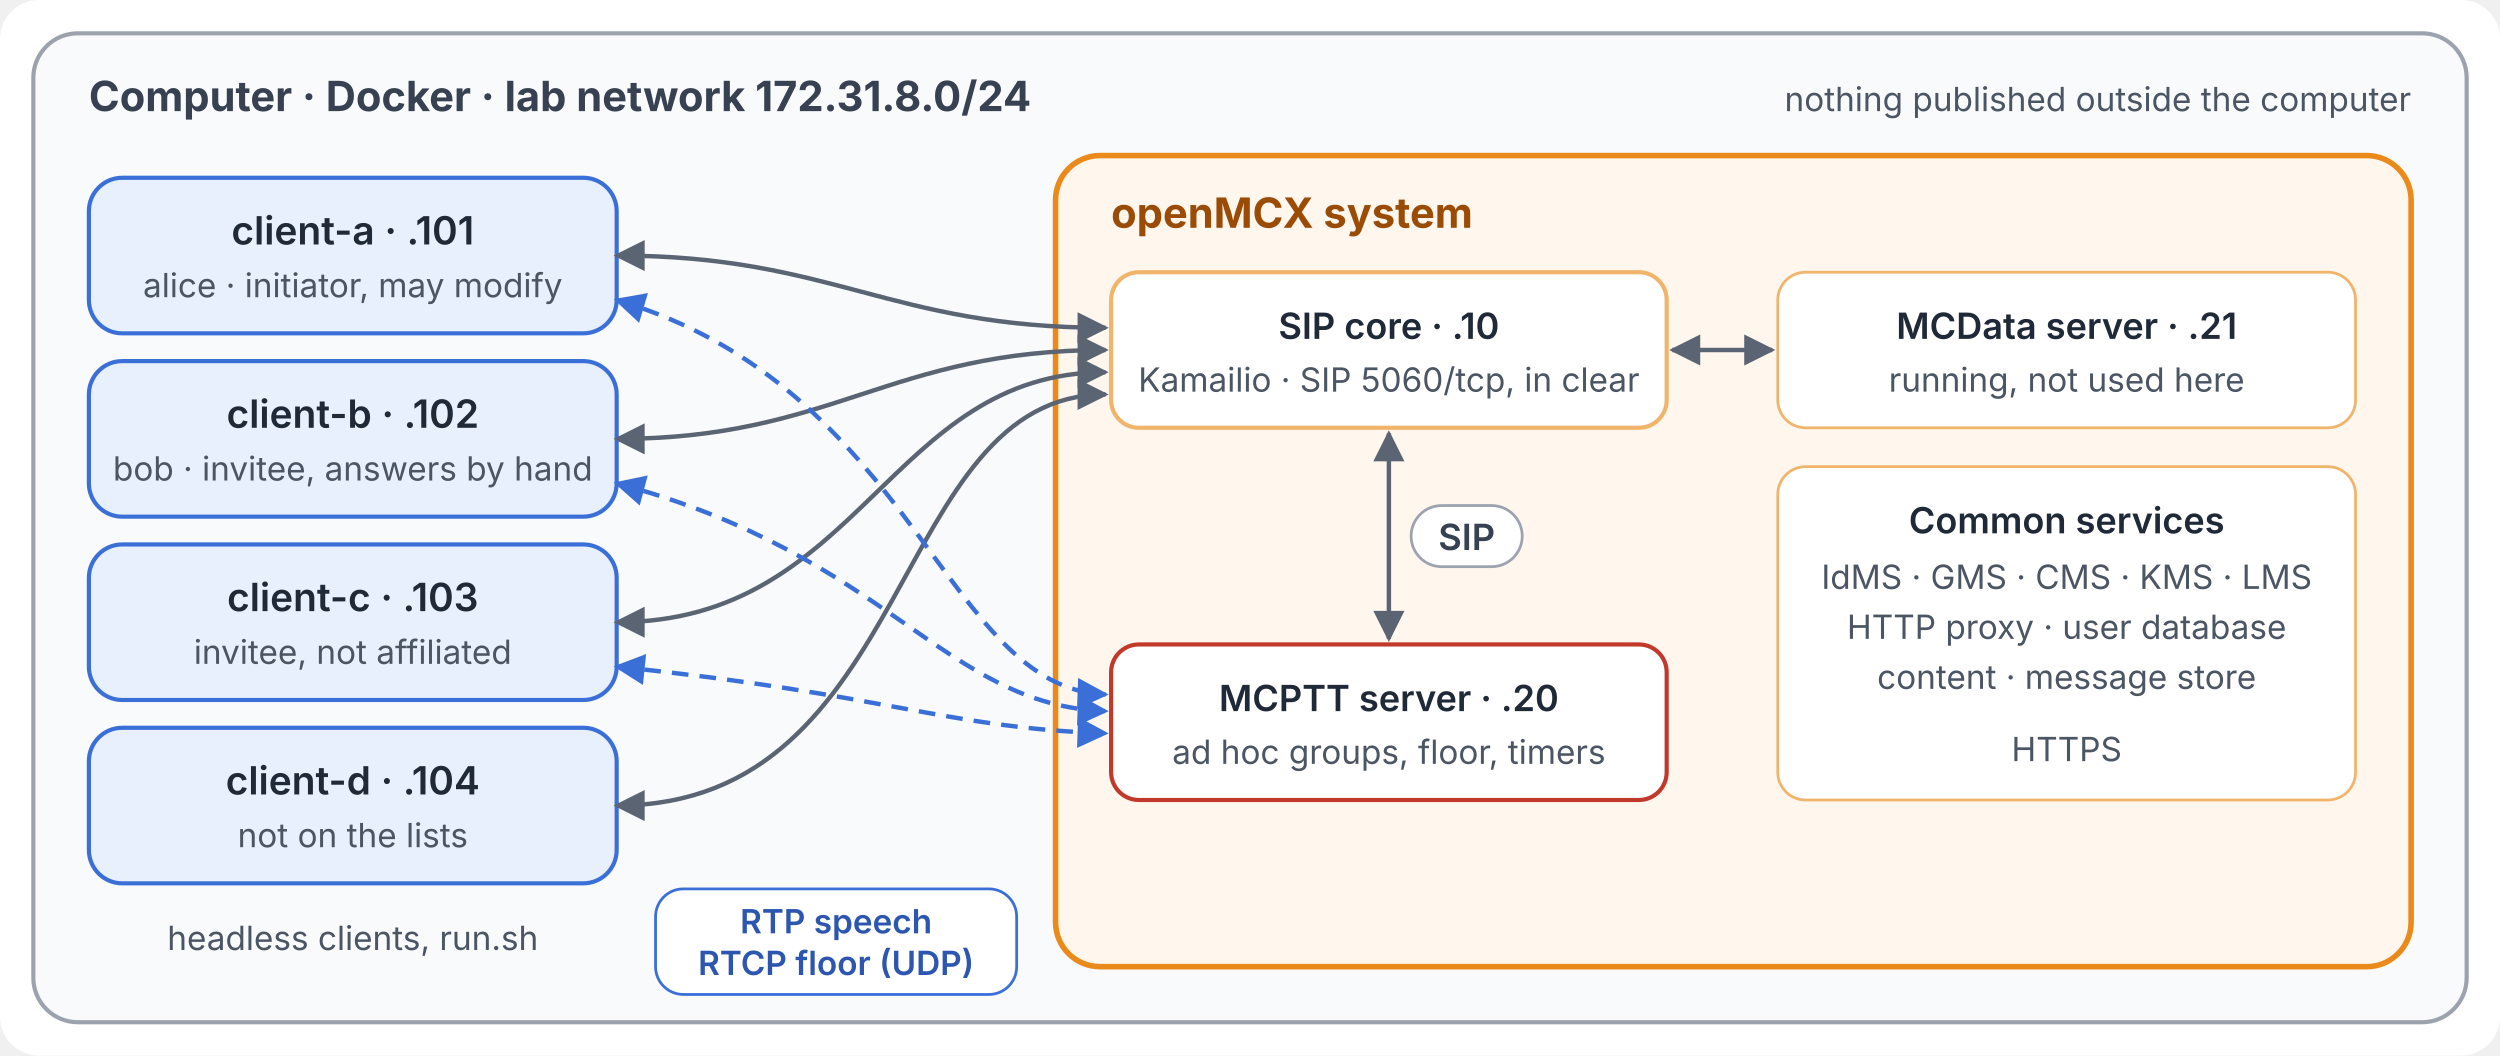
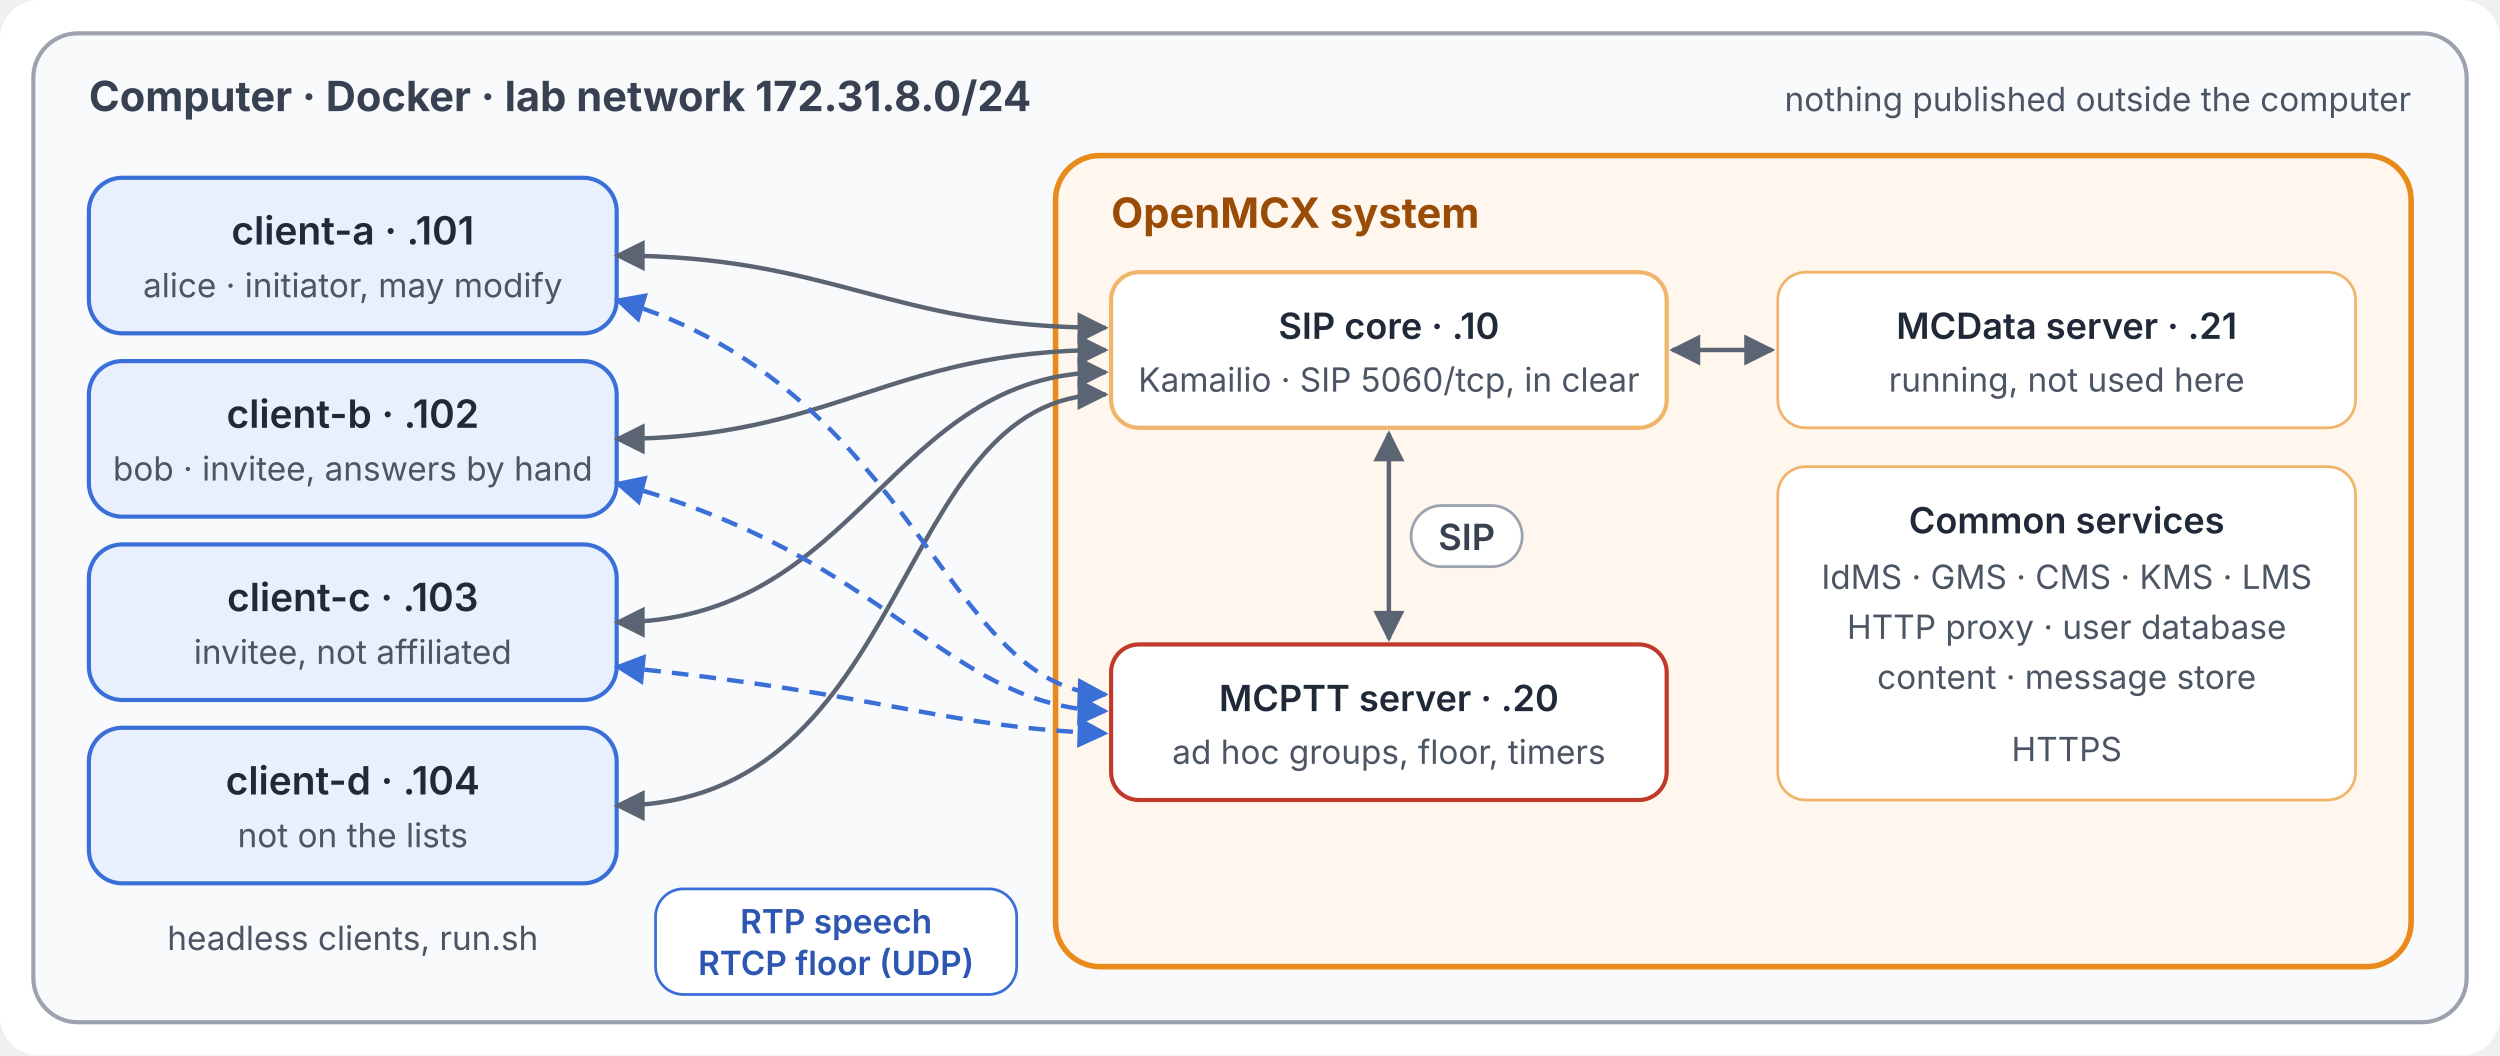
<svg xmlns="http://www.w3.org/2000/svg" width="900" height="380" viewBox="0 0 900 380" font-family="Inter, 'Segoe UI', Helvetica, Arial, sans-serif">
  <defs>
    <marker id="arrow" viewBox="0 0 10 10" refX="9" refY="5" markerWidth="7" markerHeight="7" orient="auto-start-reverse">
      <path d="M0,0 L10,5 L0,10 z" fill="#5b6472" />
    </marker>
    <marker id="arrow-blue" viewBox="0 0 10 10" refX="9" refY="5" markerWidth="7" markerHeight="7" orient="auto-start-reverse">
      <path d="M0,0 L10,5 L0,10 z" fill="#3b6fd8" />
    </marker>
  </defs>
  <rect width="900" height="380" rx="14" fill="#ffffff" />
  <rect x="12" y="12" width="876" height="356" rx="16" fill="#f9fafb" stroke="#9ca3af" stroke-width="1.5" />
  <text x="32" y="40" font-size="15" font-weight="700" fill="#374151">Computer · Docker · lab network 172.31.8.0/24</text>
  <text x="868" y="40" text-anchor="end" font-size="12" fill="#4b5563">nothing published outside the computer</text>
  <g font-size="14" fill="#1f2937">
    <rect x="32" y="64" width="190" height="56" rx="12" fill="#e8f0fe" stroke="#3b6fd8" stroke-width="1.5" />
    <text x="127" y="88" text-anchor="middle" font-weight="600">client-a · .101</text>
    <text x="127" y="107" text-anchor="middle" font-size="12" fill="#4b5563">alice · initiator, may modify</text>
    <rect x="32" y="130" width="190" height="56" rx="12" fill="#e8f0fe" stroke="#3b6fd8" stroke-width="1.5" />
    <text x="127" y="154" text-anchor="middle" font-weight="600">client-b · .102</text>
    <text x="127" y="173" text-anchor="middle" font-size="12" fill="#4b5563">bob · invitee, answers by hand</text>
    <rect x="32" y="196" width="190" height="56" rx="12" fill="#e8f0fe" stroke="#3b6fd8" stroke-width="1.5" />
    <text x="127" y="220" text-anchor="middle" font-weight="600">client-c · .103</text>
    <text x="127" y="239" text-anchor="middle" font-size="12" fill="#4b5563">invitee, not affiliated</text>
    <rect x="32" y="262" width="190" height="56" rx="12" fill="#e8f0fe" stroke="#3b6fd8" stroke-width="1.5" />
    <text x="127" y="286" text-anchor="middle" font-weight="600">client-d · .104</text>
    <text x="127" y="305" text-anchor="middle" font-size="12" fill="#4b5563">not on the lists</text>
  </g>
  <text x="127" y="342" text-anchor="middle" font-size="12" fill="#4b5563">headless clients, run.sh</text>
  <rect x="380" y="56" width="488" height="292" rx="16" fill="#fff7ed" stroke="#ea8a1a" stroke-width="2" />
-   <text x="400" y="82" font-size="15" font-weight="700" fill="#9a4b05">openMCX system</text>
+   <text x="400" y="82" font-size="15" font-weight="700" fill="#9a4b05">OpenMCX system</text>
  <g font-size="13" fill="#1f2937">
    <rect x="400" y="98" width="200" height="56" rx="10" fill="#ffffff" stroke="#f0b46b" stroke-width="1.5" />
    <text x="500" y="122" text-anchor="middle" font-weight="600">SIP core · .10</text>
    <text x="500" y="141" text-anchor="middle" font-size="12" fill="#4b5563">Kamailio · SIP 5060/tcp, in clear</text>
    <rect x="400" y="232" width="200" height="56" rx="10" fill="#ffffff" stroke="#c0392b" stroke-width="1.5" />
    <text x="500" y="256" text-anchor="middle" font-weight="600">MCPTT server · .20</text>
    <text x="500" y="275" text-anchor="middle" font-size="12" fill="#4b5563">ad hoc groups, floor, timers</text>
    <rect x="640" y="98" width="208" height="56" rx="10" fill="#ffffff" stroke="#f0b46b" />
    <text x="744" y="122" text-anchor="middle" font-weight="600">MCData server · .21</text>
    <text x="744" y="141" text-anchor="middle" font-size="12" fill="#4b5563">running, not used here</text>
    <rect x="640" y="168" width="208" height="120" rx="10" fill="#ffffff" stroke="#f0b46b" />
    <text x="744" y="192" text-anchor="middle" font-weight="600">Common services</text>
    <text x="744" y="212" text-anchor="middle" font-size="12" fill="#4b5563">IdMS · GMS · CMS · KMS · LMS</text>
    <text x="744" y="230" text-anchor="middle" font-size="12" fill="#4b5563">HTTP proxy · user database</text>
    <text x="744" y="248" text-anchor="middle" font-size="12" fill="#4b5563">content · message store</text>
    <text x="744" y="274" text-anchor="middle" font-size="12" fill="#4b5563">HTTPS</text>
  </g>
  <g stroke="#5b6472" stroke-width="1.6" fill="none">
    <path d="M222,92 C300,92 320,118 398,118" marker-end="url(#arrow)" marker-start="url(#arrow)" />
    <path d="M222,158 C300,158 320,126 398,126" marker-end="url(#arrow)" marker-start="url(#arrow)" />
    <path d="M222,224 C310,224 320,134 398,134" marker-end="url(#arrow)" marker-start="url(#arrow)" />
    <path d="M222,290 C330,290 320,142 398,142" marker-end="url(#arrow)" marker-start="url(#arrow)" />
    <path d="M500,156 L500,230" marker-end="url(#arrow)" marker-start="url(#arrow)" />
    <path d="M602,126 L638,126" marker-end="url(#arrow)" marker-start="url(#arrow)" />
  </g>
  <rect x="508" y="182" width="40" height="22" rx="11" fill="#ffffff" stroke="#9ca3af" />
  <text x="528" y="198" text-anchor="middle" font-size="13" font-weight="600" fill="#374151">SIP</text>
  <g stroke="#3b6fd8" stroke-width="1.6" fill="none" stroke-dasharray="6 4">
    <path d="M222,108 C330,140 340,248 398,250" marker-end="url(#arrow-blue)" marker-start="url(#arrow-blue)" />
    <path d="M222,174 C320,200 340,254 398,256" marker-end="url(#arrow-blue)" marker-start="url(#arrow-blue)" />
    <path d="M222,240 C320,250 340,262 398,264" marker-end="url(#arrow-blue)" marker-start="url(#arrow-blue)" />
  </g>
  <rect x="236" y="320" width="130" height="38" rx="10" fill="#ffffff" stroke="#3b6fd8" />
  <text x="301" y="336" text-anchor="middle" font-size="12" font-weight="600" fill="#2c56b0">RTP speech</text>
  <text x="301" y="351" text-anchor="middle" font-size="12" font-weight="600" fill="#2c56b0">RTCP floor (UDP)</text>
</svg>
